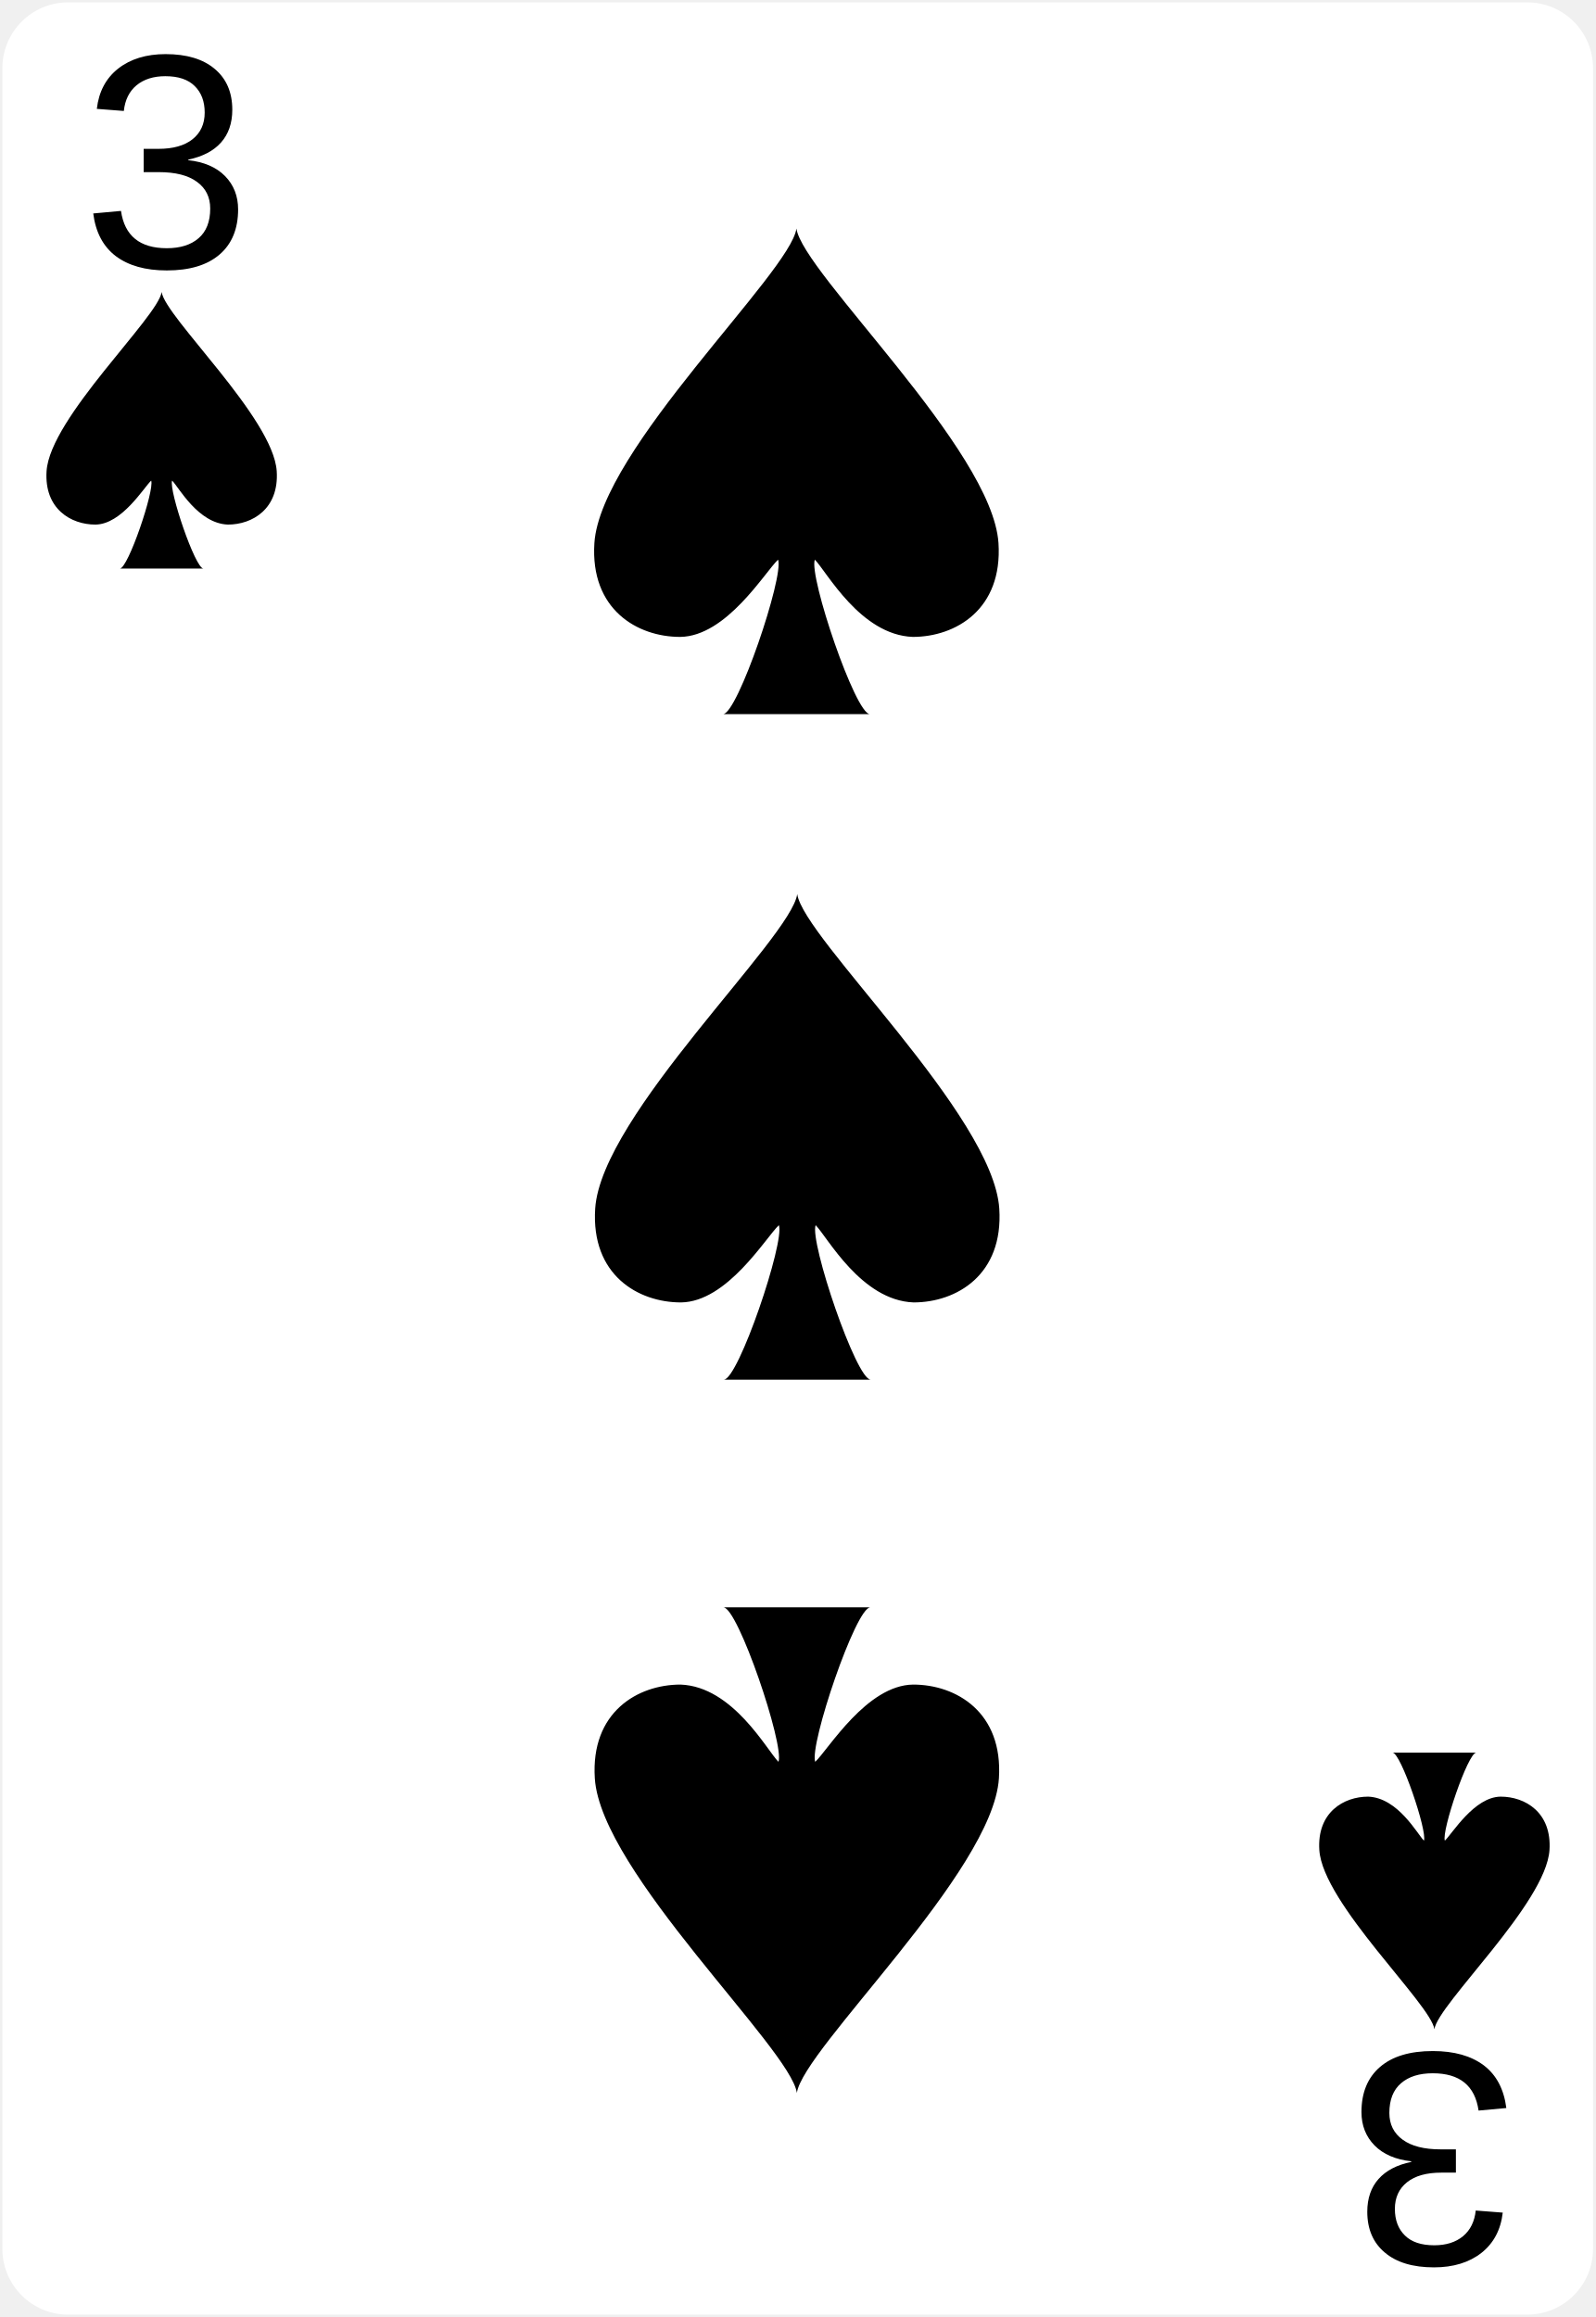
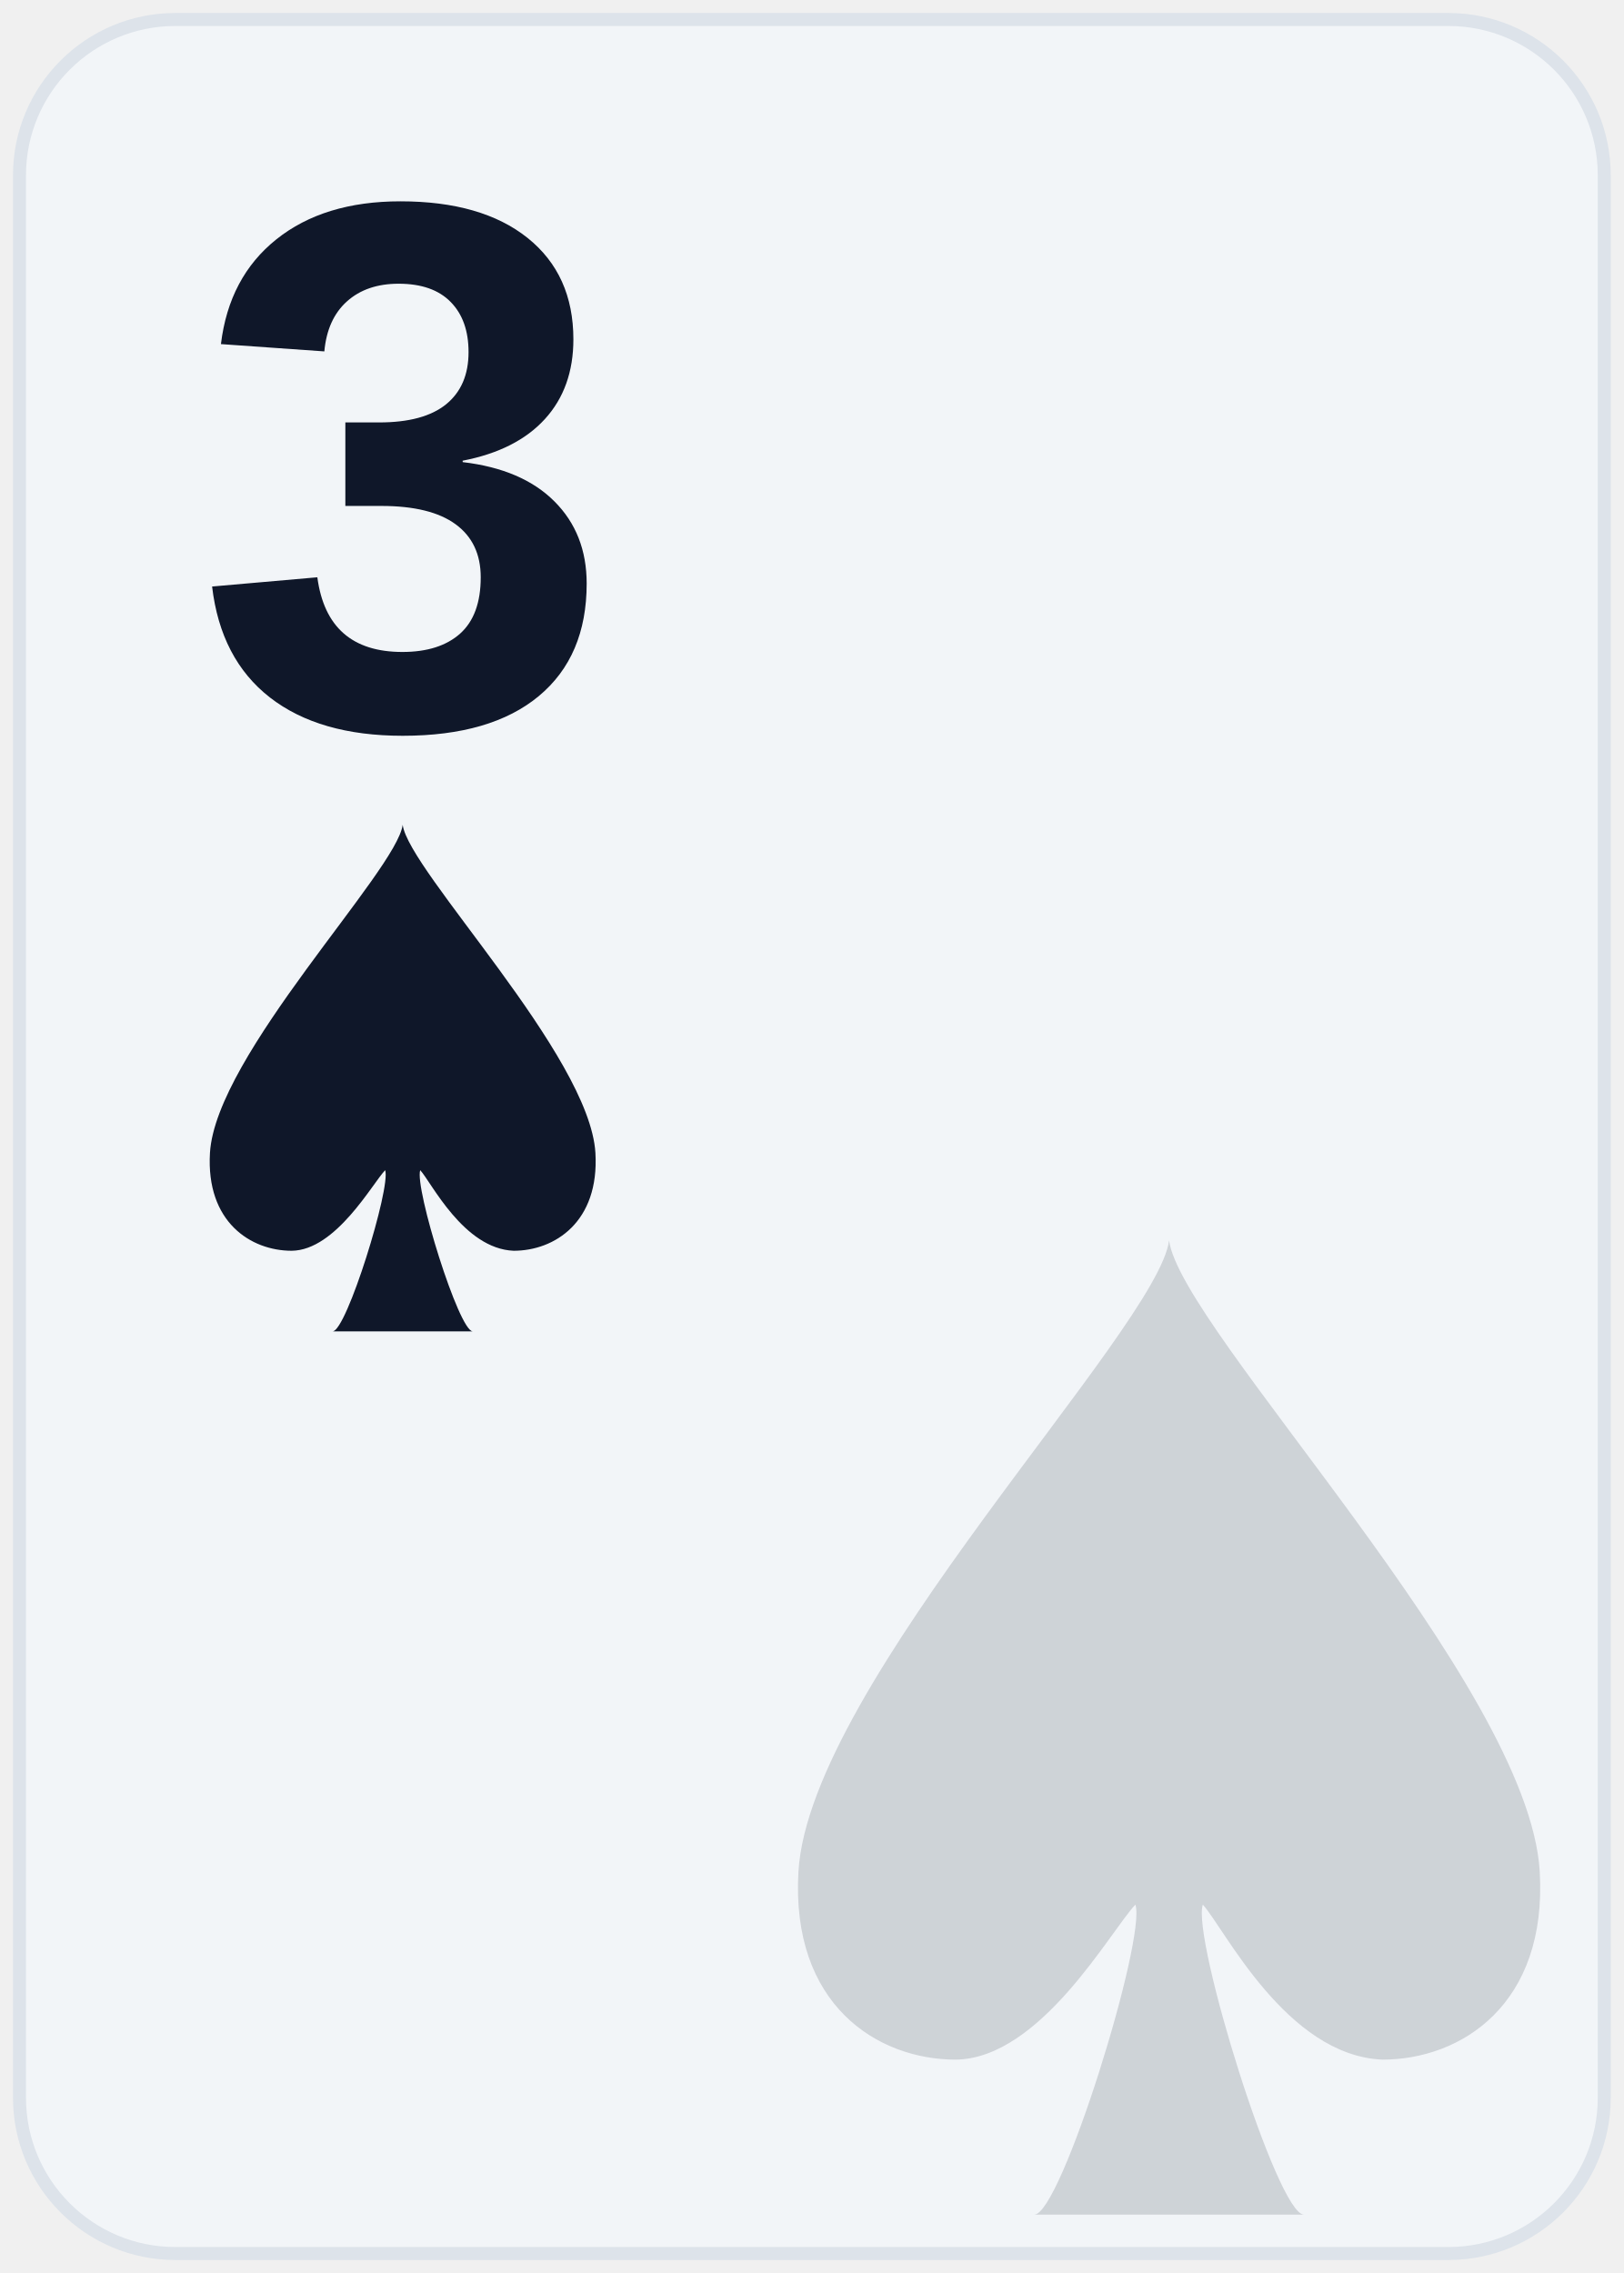
- <svg xmlns="http://www.w3.org/2000/svg" width="167.087pt" height="242.667pt" viewBox="0 0 167.087 242.667" xml:space="preserve" id="svg2" version="1.1">
-   <defs id="defs41" />
-   <g id="Layer_x0020_1" style="fill-rule:nonzero;clip-rule:nonzero;stroke:#000000;stroke-miterlimit:4;">
-     <path style="fill:#FFFFFF;stroke-width:0;" d="M166.837,235.548c0,3.777-3.087,6.869-6.871,6.869H7.111c-3.775,0-6.861-3.092-6.861-6.869V7.12C0.25,3.343,3.336,0.25,7.111,0.25h152.855    c3.784,0,6.871,3.093,6.871,6.87v228.428z" id="path5" />
-     <g style="stroke:none;" id="g7">
-       <g id="g9">
- 				
- 			</g>
-     </g>
-     <g id="g15">
- 			
- 		</g>
-     <g id="g19">
- 			
- 		</g>
-     <g style="stroke:none;" id="g23">
-       <g id="g25">
- 				
- 			</g>
-     </g>
-     <g style="stroke:none;" id="g31">
-       <g id="g33">
- 				
- 			</g>
-     </g>
+ <svg xmlns="http://www.w3.org/2000/svg" width="250" height="350" viewBox="0 0 250 350">
+   <defs>
+     <clipPath id="cc_3S">
+       <rect x="3" y="3" width="244" height="344" rx="24" ry="24" />
+     </clipPath>
+   </defs>
+   <rect x="3" y="3" width="244" height="344" rx="24" ry="24" fill="#f2f5f8" stroke="#dde3ea" stroke-width="2" />
+   <g clip-path="url(#cc_3S)">
+     <path d="M 7.989,3.103 C 7.747,-0.954 0.242,-8.59 0,-10.5 c -0.242,1.909 -7.747,9.545 -7.989,13.603 -0.169,2.868 1.695,4.057 3.39,4.057 1.835,-0.022 3.351,-2.801 3.873,-3.341 0.242,0.716 -1.603,6.682 -2.179,6.682 l 5.811,0 C 2.33,10.501 0.485,4.535 0.727,3.819 1.184,4.315 2.524,7.077 4.601,7.16 6.295,7.159 8.158,5.971 7.989,3.103 z" fill="#0f1729" opacity="0.16" transform="translate(180,266) scale(7.1429) translate(0,0)" />
  </g>
-   <text xml:space="preserve" style="font-size:32px;font-style:normal;font-weight:normal;line-height:125%;letter-spacing:0px;word-spacing:0px;fill:#000000;fill-opacity:1;stroke:none;font-family:Bitstream Vera Sans" x="8.547" y="28.013" id="text3788">
-     <tspan id="tspan3790" x="8.547" y="28.013" style="font-style:normal;font-variant:normal;font-weight:normal;font-stretch:normal;font-family:Arial;-inkscape-font-specification:Arial">3</tspan>
-   </text>
-   <g transform="matrix(1.508595,0,0,1.379325,16.9291,45.0659)" id="layer1-7">
-     <path id="sl" d="M 7.989,3.103 C 7.747,-0.954 0.242,-8.59 0,-10.5 c -0.242,1.909 -7.747,9.545 -7.989,13.603 -0.169,2.868 1.695,4.057 3.39,4.057 1.835,-0.022 3.351,-2.801 3.873,-3.341 0.242,0.716 -1.603,6.682 -2.179,6.682 l 5.811,0 C 2.33,10.501 0.485,4.535 0.727,3.819 1.184,4.315 2.524,7.077 4.601,7.16 6.295,7.159 8.158,5.971 7.989,3.103 z" style="fill:#000000" />
-   </g>
-   <g transform="matrix(2.648679,0,0,2.421718,83.41089,49.36599)" id="layer1-7-88">
-     <path id="sl-4" d="M 7.989,3.103 C 7.747,-0.954 0.242,-8.59 0,-10.5 c -0.242,1.909 -7.747,9.545 -7.989,13.603 -0.169,2.868 1.695,4.057 3.39,4.057 1.835,-0.022 3.351,-2.801 3.873,-3.341 0.242,0.716 -1.603,6.682 -2.179,6.682 l 5.811,0 C 2.33,10.501 0.485,4.535 0.727,3.819 1.184,4.315 2.524,7.077 4.601,7.16 6.295,7.159 8.158,5.971 7.989,3.103 z" style="fill:#000000" />
-   </g>
-   <text xml:space="preserve" style="font-size:32px;font-style:normal;font-weight:normal;line-height:125%;letter-spacing:0px;word-spacing:0px;fill:#000000;fill-opacity:1;stroke:none;font-family:Bitstream Vera Sans" x="-158.978" y="-215.124" id="text3788-7" transform="scale(-1,-1)">
-     <tspan id="tspan3790-6" x="-158.978" y="-215.124" style="font-style:normal;font-variant:normal;font-weight:normal;font-stretch:normal;font-family:Arial;-inkscape-font-specification:Arial">3</tspan>
-   </text>
-   <g transform="matrix(-1.508595,0,0,-1.379325,150.2251,198.0441)" id="layer1-7-3">
-     <path id="sl-1" d="M 7.989,3.103 C 7.747,-0.954 0.242,-8.59 0,-10.5 c -0.242,1.909 -7.747,9.545 -7.989,13.603 -0.169,2.868 1.695,4.057 3.39,4.057 1.835,-0.022 3.351,-2.801 3.873,-3.341 0.242,0.716 -1.603,6.682 -2.179,6.682 l 5.811,0 C 2.33,10.501 0.485,4.535 0.727,3.819 1.184,4.315 2.524,7.077 4.601,7.16 6.295,7.159 8.158,5.971 7.989,3.103 z" style="fill:#000000" />
-   </g>
-   <g transform="matrix(-2.648679,0,0,-2.421718,83.45613,193.7713)" id="layer1-7-88-7">
-     <path id="sl-4-5" d="M 7.989,3.103 C 7.747,-0.954 0.242,-8.59 0,-10.5 c -0.242,1.909 -7.747,9.545 -7.989,13.603 -0.169,2.868 1.695,4.057 3.39,4.057 1.835,-0.022 3.351,-2.801 3.873,-3.341 0.242,0.716 -1.603,6.682 -2.179,6.682 l 5.811,0 C 2.33,10.501 0.485,4.535 0.727,3.819 1.184,4.315 2.524,7.077 4.601,7.16 6.295,7.159 8.158,5.971 7.989,3.103 z" style="fill:#000000" />
-   </g>
-   <g transform="matrix(2.648679,0,0,2.421718,83.4947,119.0673)" id="layer1-7-88-6">
-     <path id="sl-4-8" d="M 7.989,3.103 C 7.747,-0.954 0.242,-8.59 0,-10.5 c -0.242,1.909 -7.747,9.545 -7.989,13.603 -0.169,2.868 1.695,4.057 3.39,4.057 1.835,-0.022 3.351,-2.801 3.873,-3.341 0.242,0.716 -1.603,6.682 -2.179,6.682 l 5.811,0 C 2.33,10.501 0.485,4.535 0.727,3.819 1.184,4.315 2.524,7.077 4.601,7.16 6.295,7.159 8.158,5.971 7.989,3.103 z" style="fill:#000000" />
-   </g>
+   <text x="30" y="112" text-anchor="start" font-family="'Space Grotesk', Arial, sans-serif" font-weight="700" font-size="116" letter-spacing="0" fill="#0f1729">3</text>
+   <path d="M 7.989,3.103 C 7.747,-0.954 0.242,-8.59 0,-10.5 c -0.242,1.909 -7.747,9.545 -7.989,13.603 -0.169,2.868 1.695,4.057 3.39,4.057 1.835,-0.022 3.351,-2.801 3.873,-3.341 0.242,0.716 -1.603,6.682 -2.179,6.682 l 5.811,0 C 2.33,10.501 0.485,4.535 0.727,3.819 1.184,4.315 2.524,7.077 4.601,7.16 6.295,7.159 8.158,5.971 7.989,3.103 z" fill="#0f1729" transform="translate(62,166) scale(3.7143) translate(0,0)" />
</svg>
